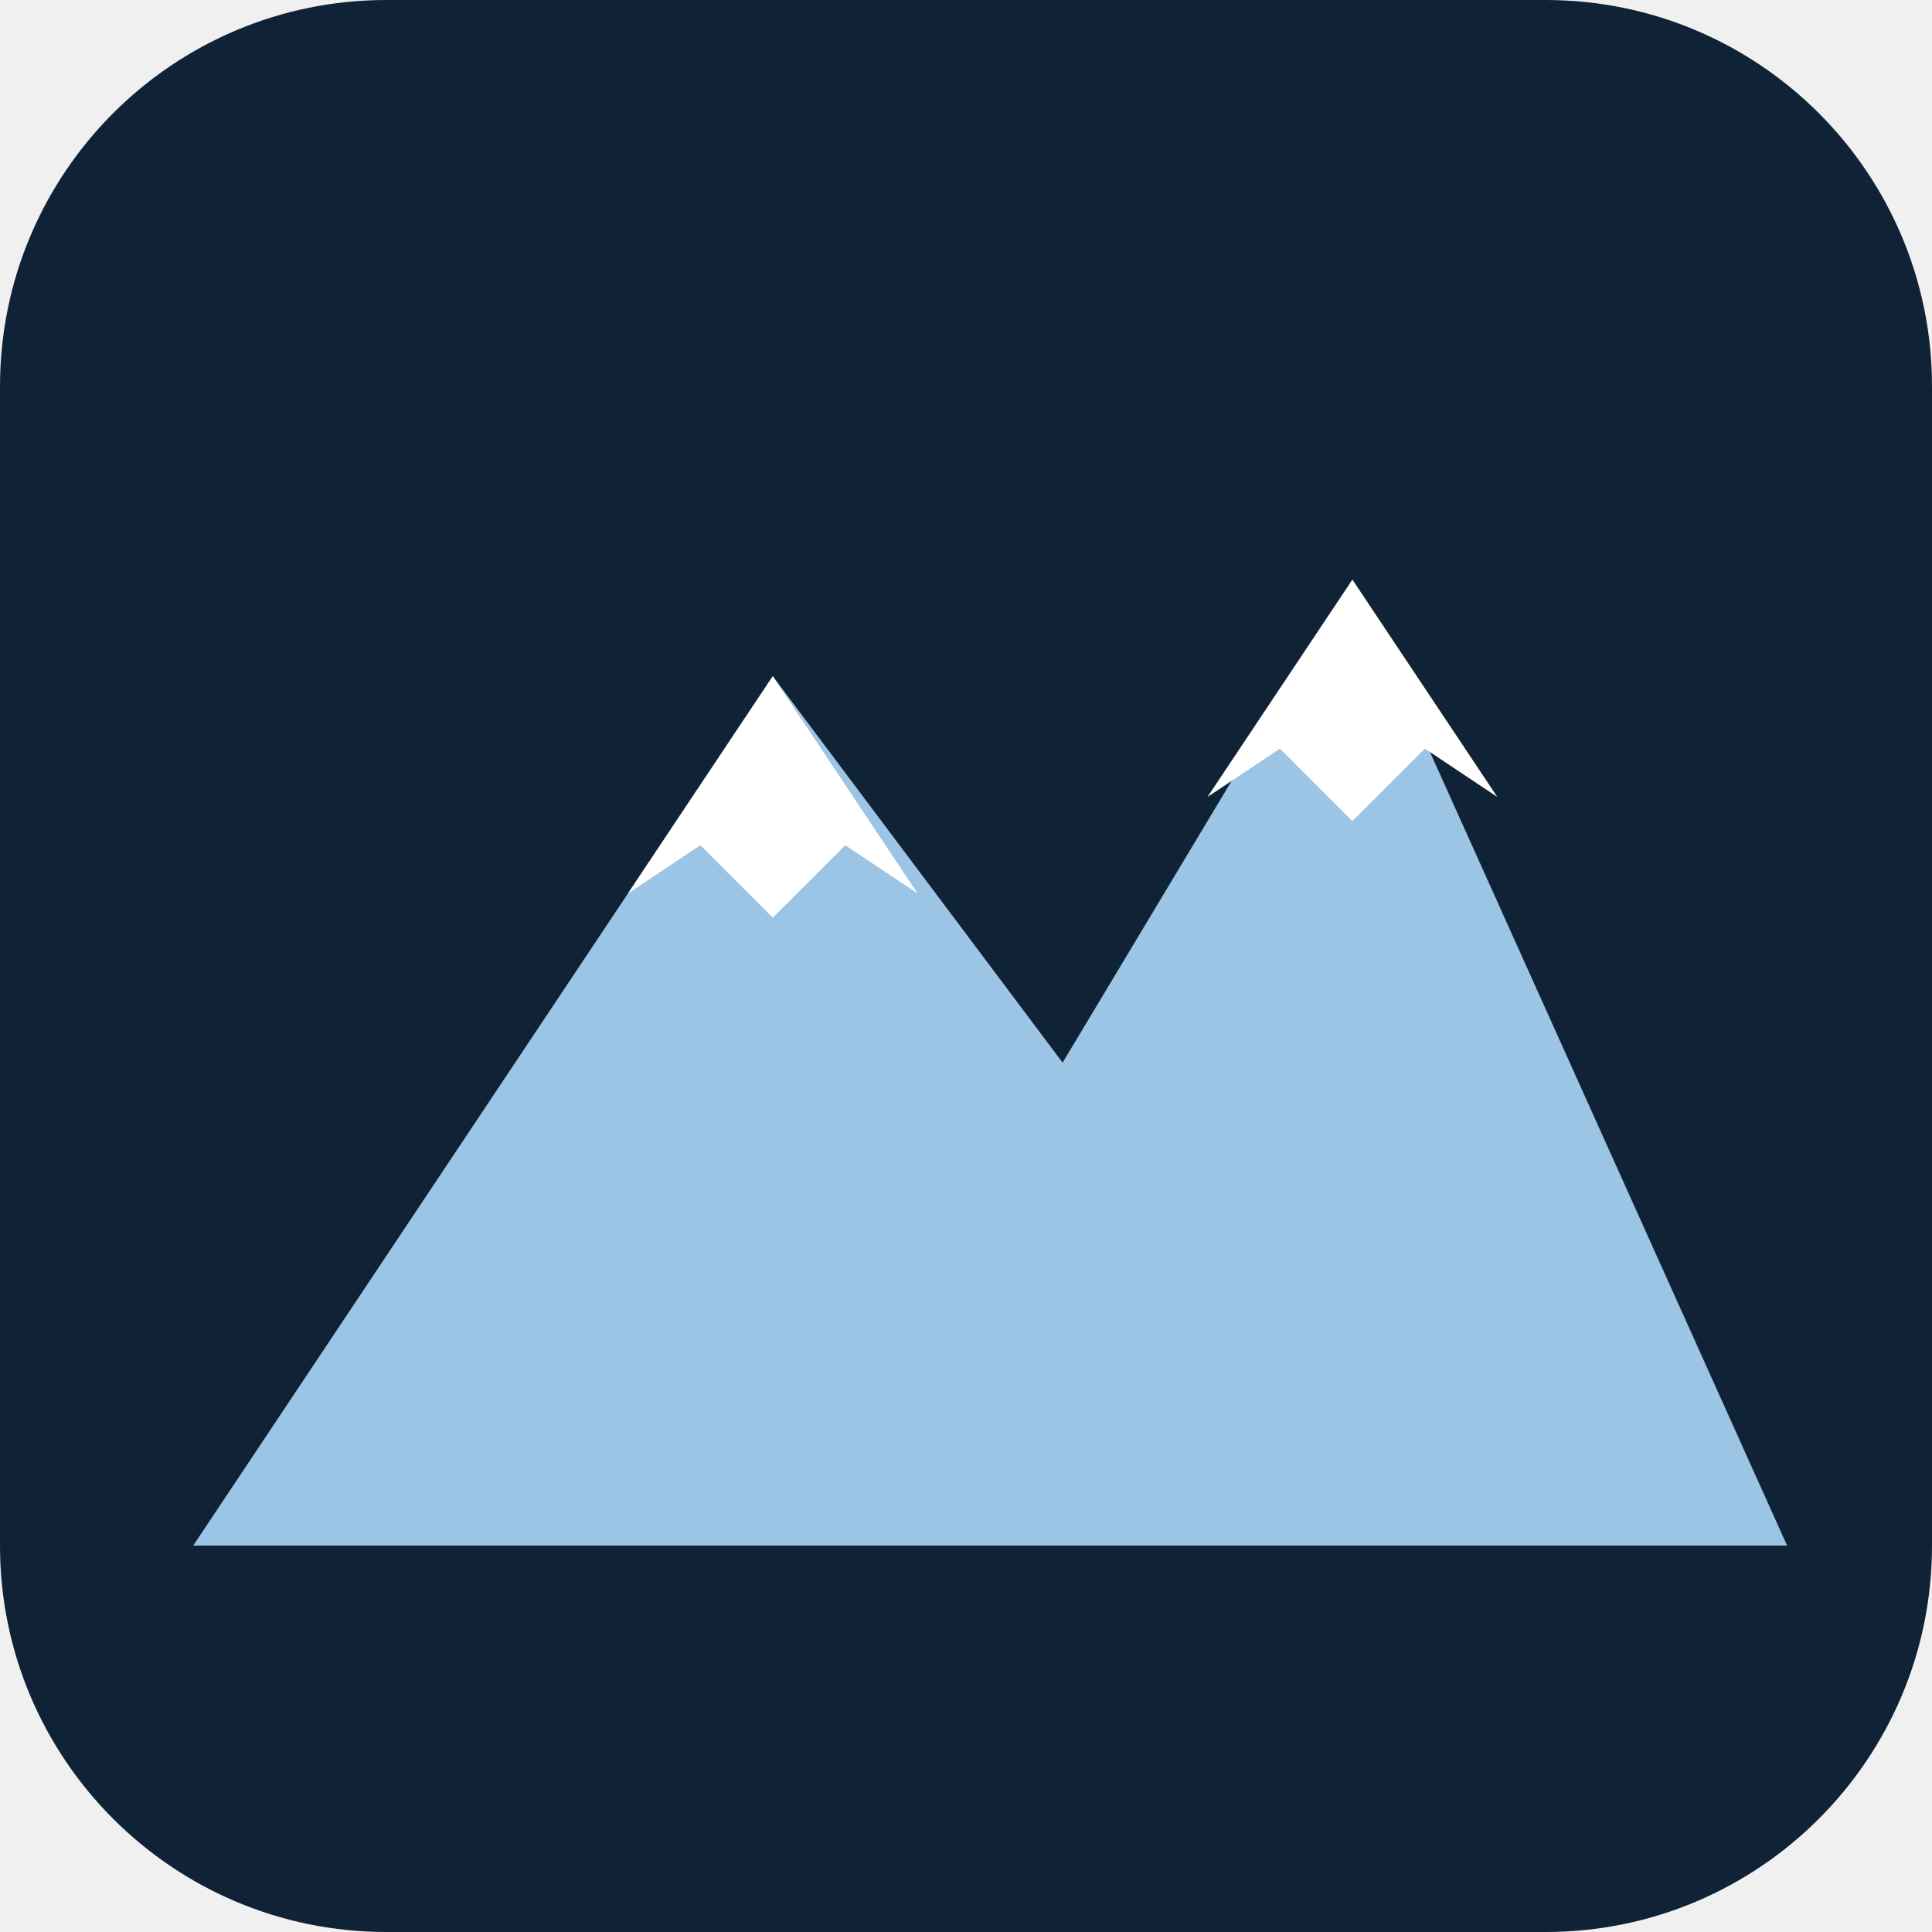
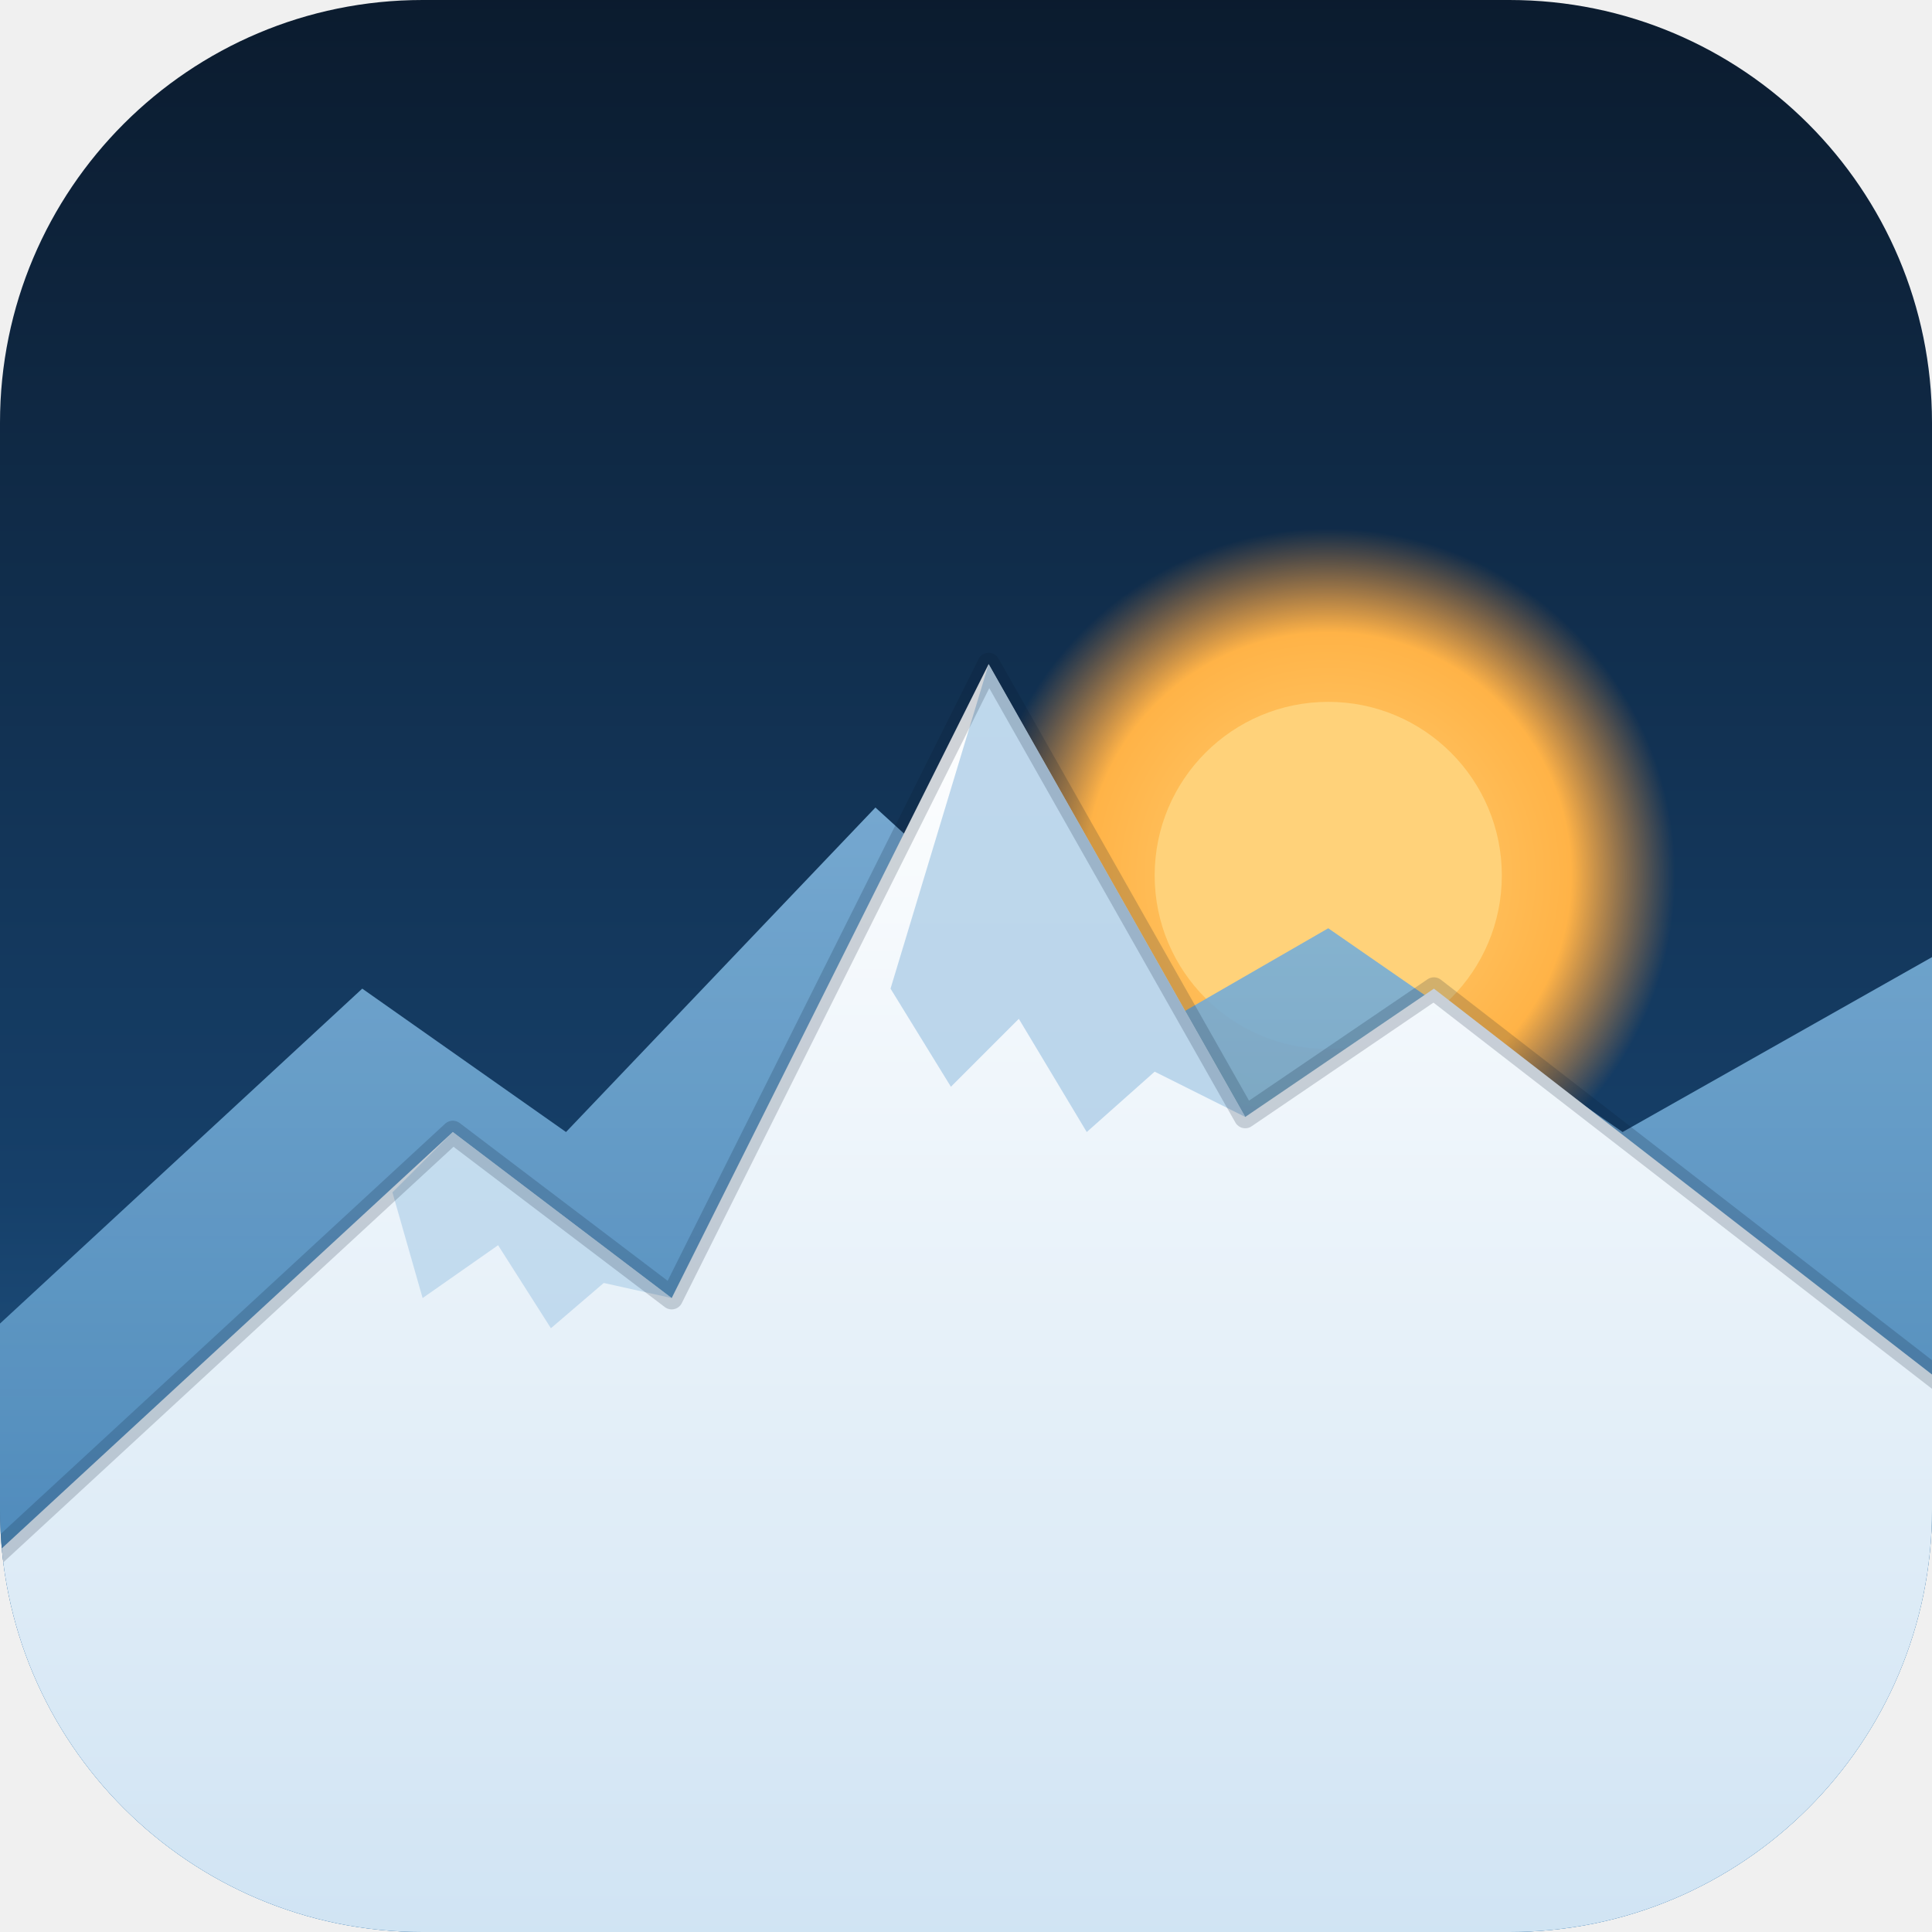
- <svg xmlns="http://www.w3.org/2000/svg" viewBox="0 0 40 40">
-   <rect width="40" height="40" rx="8" fill="#0f2236" />
-   <path d="M4 32 L16 14 L22 22 L28 12 L37 32 Z" fill="#9cc4e4" />
-   <path d="M13 18.5 L16 14 L19 18.5 L17.5 17.5 L16 19 L14.5 17.5 Z M25 16.5 L28 12 L31 16.5 L29.5 15.5 L28 17 L26.5 15.5 Z" fill="#fff" />
+ <svg xmlns="http://www.w3.org/2000/svg" viewBox="0 0 512 512">
+   <defs>
+     <linearGradient id="sky" x1="0" y1="0" x2="0" y2="1">
+       <stop offset="0" stop-color="#0b1b2e" />
+       <stop offset=".62" stop-color="#16406a" />
+       <stop offset="1" stop-color="#2f6fa3" />
+     </linearGradient>
+     <radialGradient id="sun" cx=".5" cy=".5" r=".5">
+       <stop offset="0" stop-color="#ffd27a" />
+       <stop offset=".7" stop-color="#ffb347" />
+       <stop offset="1" stop-color="#ff9a3c" stop-opacity="0" />
+     </radialGradient>
+     <linearGradient id="far" x1="0" y1="0" x2="0" y2="1">
+       <stop offset="0" stop-color="#7fb4dc" />
+       <stop offset="1" stop-color="#3f7fb3" />
+     </linearGradient>
+     <linearGradient id="near" x1="0" y1="0" x2="0" y2="1">
+       <stop offset="0" stop-color="#ffffff" />
+       <stop offset="1" stop-color="#cfe3f3" />
+     </linearGradient>
+     <clipPath id="c">
+       <rect width="512" height="512" rx="112" />
+     </clipPath>
+   </defs>
+   <g clip-path="url(#c)">
+     <rect width="512" height="512" fill="url(#sky)" />
+     <circle cx="352" cy="232" r="92" fill="url(#sun)" />
+     <circle cx="352" cy="232" r="46" fill="#ffd27a" />
+     <path d="M-10 360 L96 262 L150 300 L232 214 L300 276 L352 246 L430 300 L522 248 L522 522 L-10 522 Z" fill="url(#far)" opacity=".9" />
+     <path d="M-10 420 L120 300 L178 344 L262 176 L330 296 L380 262 L522 372 L522 522 L-10 522 Z" fill="url(#near)" />
+     <path d="M262 176 L330 296 L306 284 L288 300 L270 270 L252 288 L236 262 Z" fill="#a9cbe6" opacity=".75" />
+     <path d="M120 300 L178 344 L160 340 L146 352 L132 330 L112 344 L104 316 Z" fill="#a9cbe6" opacity=".6" />
+     <path d="M-10 420 L120 300 L178 344 L262 176 L330 296 L380 262 L522 372" fill="none" stroke="#0b1b2e" stroke-opacity=".18" stroke-width="6" stroke-linejoin="round" />
+   </g>
</svg>
